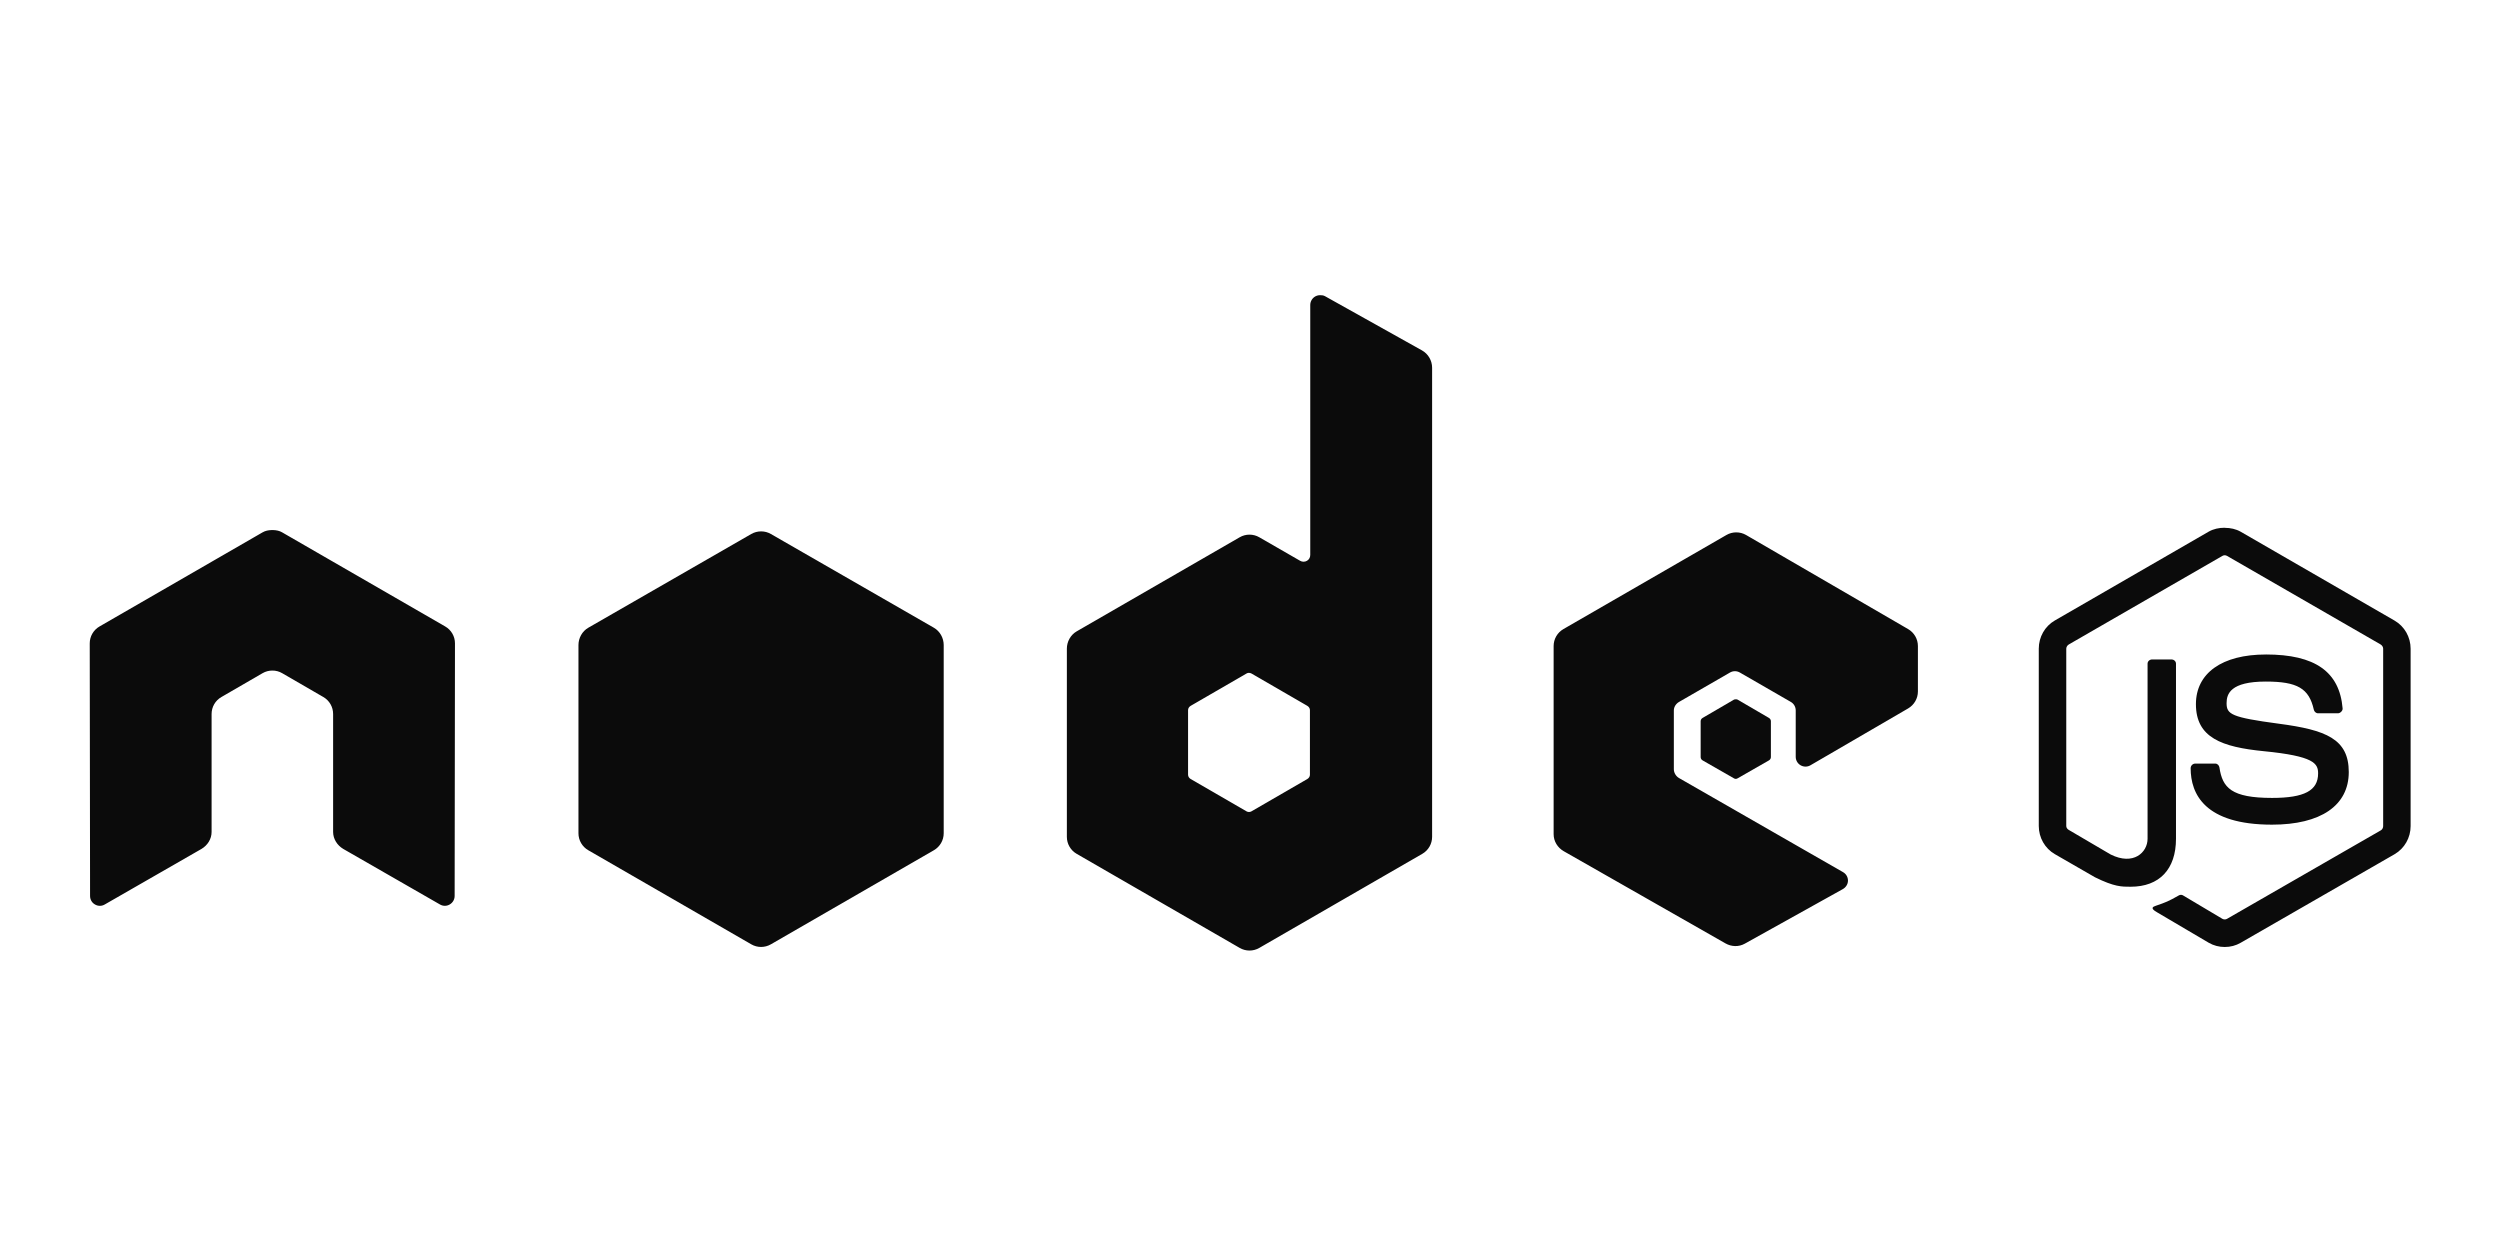
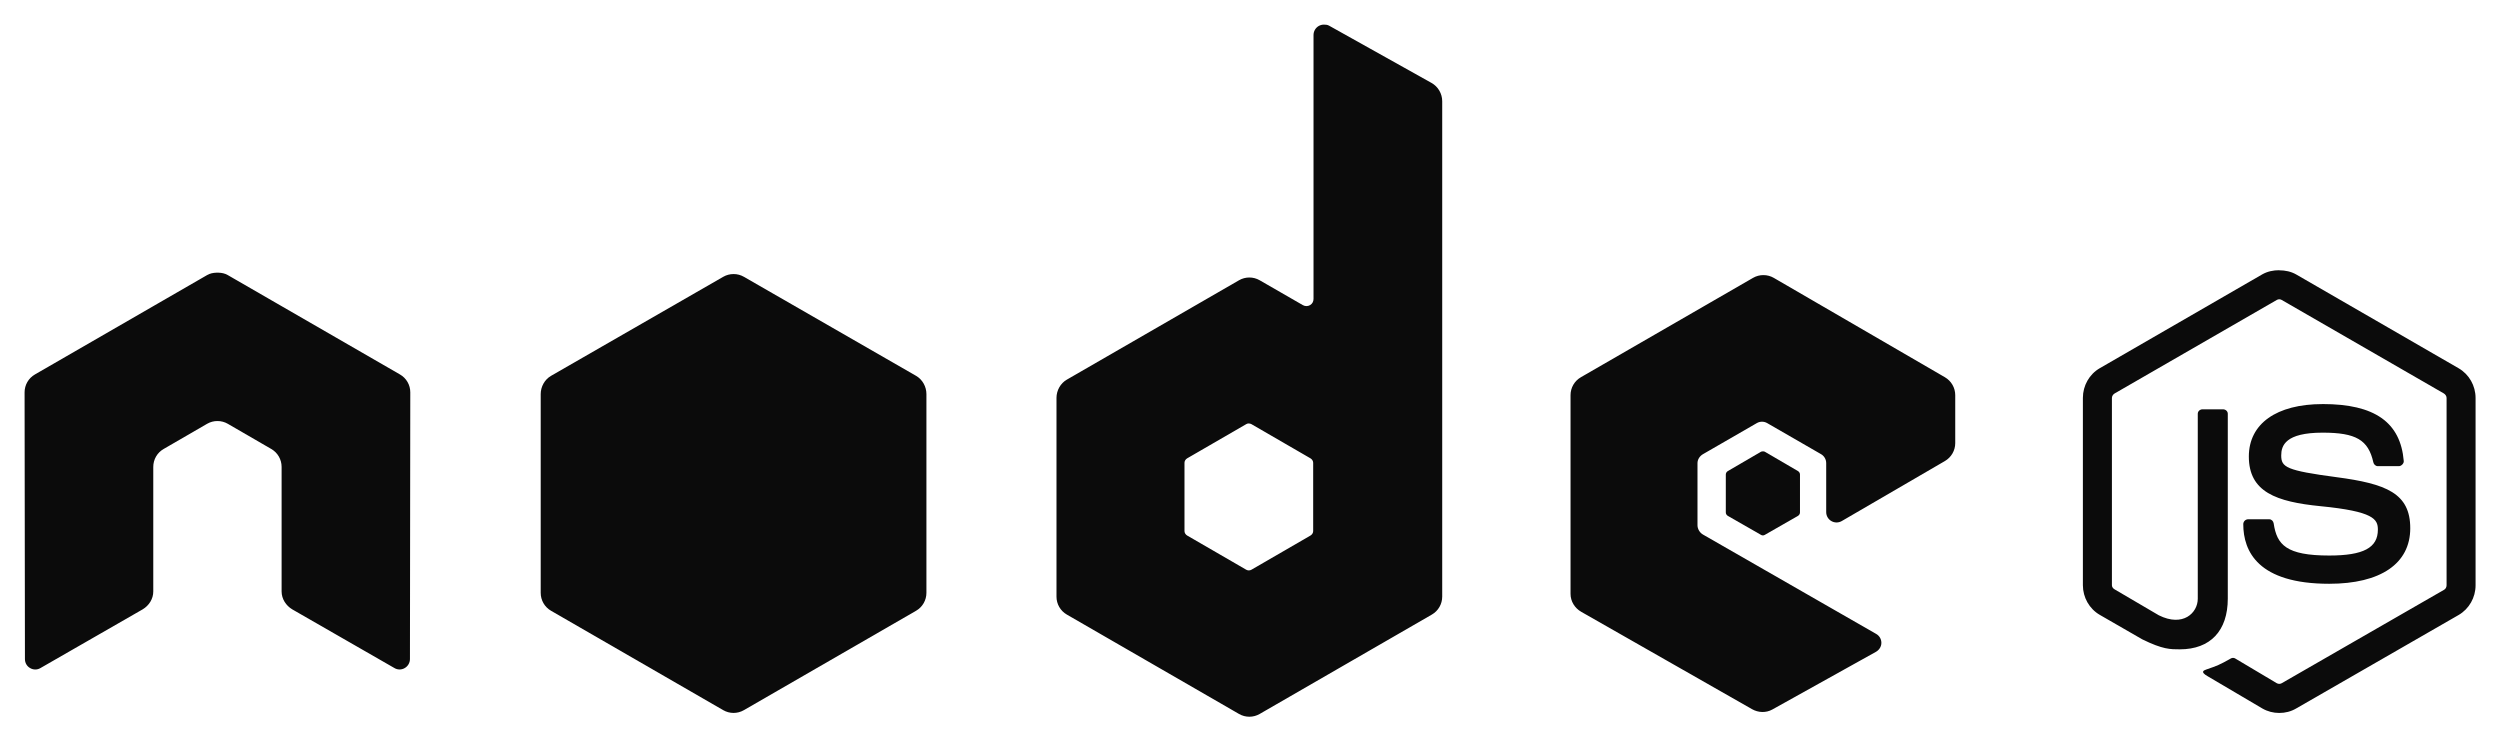
- <svg xmlns="http://www.w3.org/2000/svg" width="120" height="60" preserveAspectRatio="xMidYMid">
+ <svg xmlns="http://www.w3.org/2000/svg" viewBox="3.19 13.05 113.63 33.69" preserveAspectRatio="xMidYMid">
  <g transform="matrix(.217946 0 0 .217946 4.120542 14.08555)">
    <path d="M471.05 51.6c-1.245 0-2.455.257-3.526.863l-33.888 19.57c-2.193 1.263-3.526 3.65-3.526 6.188v39.07c0 2.537 1.333 4.92 3.526 6.187l8.85 5.1c4.3 2.12 5.886 2.086 7.843 2.086 6.366 0 10-3.863 10-10.577V81.542c0-.545-.472-.935-1.007-.935h-4.245c-.544 0-1.007.4-1.007.935v38.565c0 2.976-3.1 5.97-8.13 3.454l-9.2-5.396c-.325-.177-.576-.5-.576-.863v-39.07c0-.37.248-.748.576-.935l33.817-19.5c.317-.182.694-.182 1.007 0l33.817 19.5c.322.193.576.553.576.935v39.07c0 .373-.187.755-.504.935l-33.888 19.5c-.3.173-.7.173-1.007 0l-8.706-5.18c-.26-.152-.613-.14-.863 0-2.403 1.362-2.855 1.52-5.108 2.302-.555.193-1.4.494.288 1.44l11.368 6.7c1.082.626 2.288.935 3.526.935 1.255 0 2.443-.3 3.526-.935l33.888-19.5c2.193-1.276 3.526-3.65 3.526-6.187v-39.07c0-2.538-1.333-4.92-3.526-6.188l-33.888-19.57c-1.062-.606-2.28-.863-3.526-.863zm9.066 27.918c-9.65 0-15.397 4.107-15.397 10.936 0 7.4 5.704 9.444 14.966 10.36 11.08 1.085 11.944 2.712 11.944 4.893 0 3.783-3.016 5.396-10.145 5.396-8.956 0-10.925-2.236-11.584-6.7-.078-.478-.446-.863-.935-.863h-4.4a1.03 1.03 0 0 0-1.007 1.007c0 5.703 3.102 12.447 17.916 12.447 10.723 0 16.908-4.2 16.908-11.584 0-7.3-4.996-9.273-15.397-10.65-10.5-1.4-11.512-2.07-11.512-4.533 0-2.032.85-4.75 8.634-4.75 6.953 0 9.523 1.5 10.577 6.188.092.44.48.8.935.8h4.4c.27 0 .532-.166.72-.36.184-.207.314-.44.288-.72-.68-8.074-6.064-11.872-16.908-11.872z" fill="#0b0b0b" />
    <path d="M271.82.383a2.18 2.18 0 0 0-1.079.288 2.18 2.18 0 0 0-1.079 1.871v55.042c0 .54-.252 1.024-.72 1.295a1.5 1.5 0 0 1-1.511 0l-8.994-5.18a4.31 4.31 0 0 0-4.317 0L218.218 74.42c-1.342.774-2.16 2.264-2.16 3.813v41.443a4.31 4.31 0 0 0 2.159 3.741l35.903 20.722a4.3 4.3 0 0 0 4.317 0l35.903-20.722a4.31 4.31 0 0 0 2.159-3.741V16.356c0-1.572-.858-3.047-2.23-3.813L272.9.598c-.336-.187-.708-.22-1.08-.216zM40.86 52.115c-.685.028-1.328.147-1.943.504L3.015 73.34a4.3 4.3 0 0 0-2.158 3.741L.93 132.7c0 .774.4 1.492 1.08 1.87.667.4 1.494.4 2.158 0l21.297-12.232c1.35-.8 2.23-2.196 2.23-3.74V92.623c0-1.55.815-2.97 2.16-3.74l9.066-5.252a4.25 4.25 0 0 1 2.158-.576 4.24 4.24 0 0 1 2.159.576L52.3 88.88c1.343.77 2.158 2.192 2.158 3.74v25.974c0 1.546.9 2.95 2.23 3.74l21.297 12.232c.67.4 1.495.4 2.158 0 .66-.38 1.08-1.097 1.08-1.87l.072-55.617a4.28 4.28 0 0 0-2.158-3.741L43.235 52.618c-.607-.356-1.253-.476-1.943-.504h-.43zm322.624.504a4.29 4.29 0 0 0-2.159.576l-35.903 20.722c-1.34.775-2.16 2.192-2.16 3.74V119.1c0 1.558.878 2.97 2.23 3.74l35.615 20.3c1.315.75 2.92.807 4.245.07l21.585-12.016c.685-.38 1.148-1.09 1.15-1.87s-.403-1.482-1.08-1.87l-36.12-20.722c-.676-.386-1.15-1.167-1.15-1.943V91.83c0-.774.48-1.484 1.15-1.87l11.224-6.476c.668-.386 1.488-.386 2.16 0L375.5 89.96a2.15 2.15 0 0 1 1.079 1.87v10.217a2.15 2.15 0 0 0 1.079 1.87c.673.388 1.488.39 2.16 0L401.33 91.4c1.335-.776 2.16-2.197 2.16-3.74v-10a4.32 4.32 0 0 0-2.159-3.741l-35.687-20.722a4.28 4.28 0 0 0-2.159-.576zm-107.35 30.94a1.21 1.21 0 0 1 .576.143l12.303 7.123c.334.193.576.55.576.935v14.246c0 .387-.24.743-.576.935l-12.303 7.123c-.335.19-.744.19-1.08 0l-12.303-7.123c-.335-.193-.576-.55-.576-.935V91.758c0-.386.242-.74.576-.935l12.303-7.122c.168-.097.316-.143.504-.143v-.001z" fill="#0b0b0b" />
    <path d="M148.714 52.402a4.31 4.31 0 0 0-2.16.576l-35.903 20.65c-1.342.774-2.158 2.265-2.158 3.813v41.443a4.3 4.3 0 0 0 2.158 3.74l35.903 20.722a4.3 4.3 0 0 0 4.317 0l35.903-20.722a4.31 4.31 0 0 0 2.159-3.741V77.44c0-1.55-.816-3.04-2.16-3.813l-35.903-20.65a4.27 4.27 0 0 0-2.16-.576zm214.7 36.983c-.143 0-.302 0-.432.07l-6.907 4.03a.84.84 0 0 0-.432.719v7.915c0 .298.173.57.432.72l6.907 3.957a.75.75 0 0 0 .79 0l6.907-3.957c.256-.147.432-.422.432-.72v-7.915c0-.298-.175-.57-.432-.72l-6.907-4.03c-.128-.076-.216-.07-.36-.07z" fill="#0b0b0b" />
  </g>
</svg>
